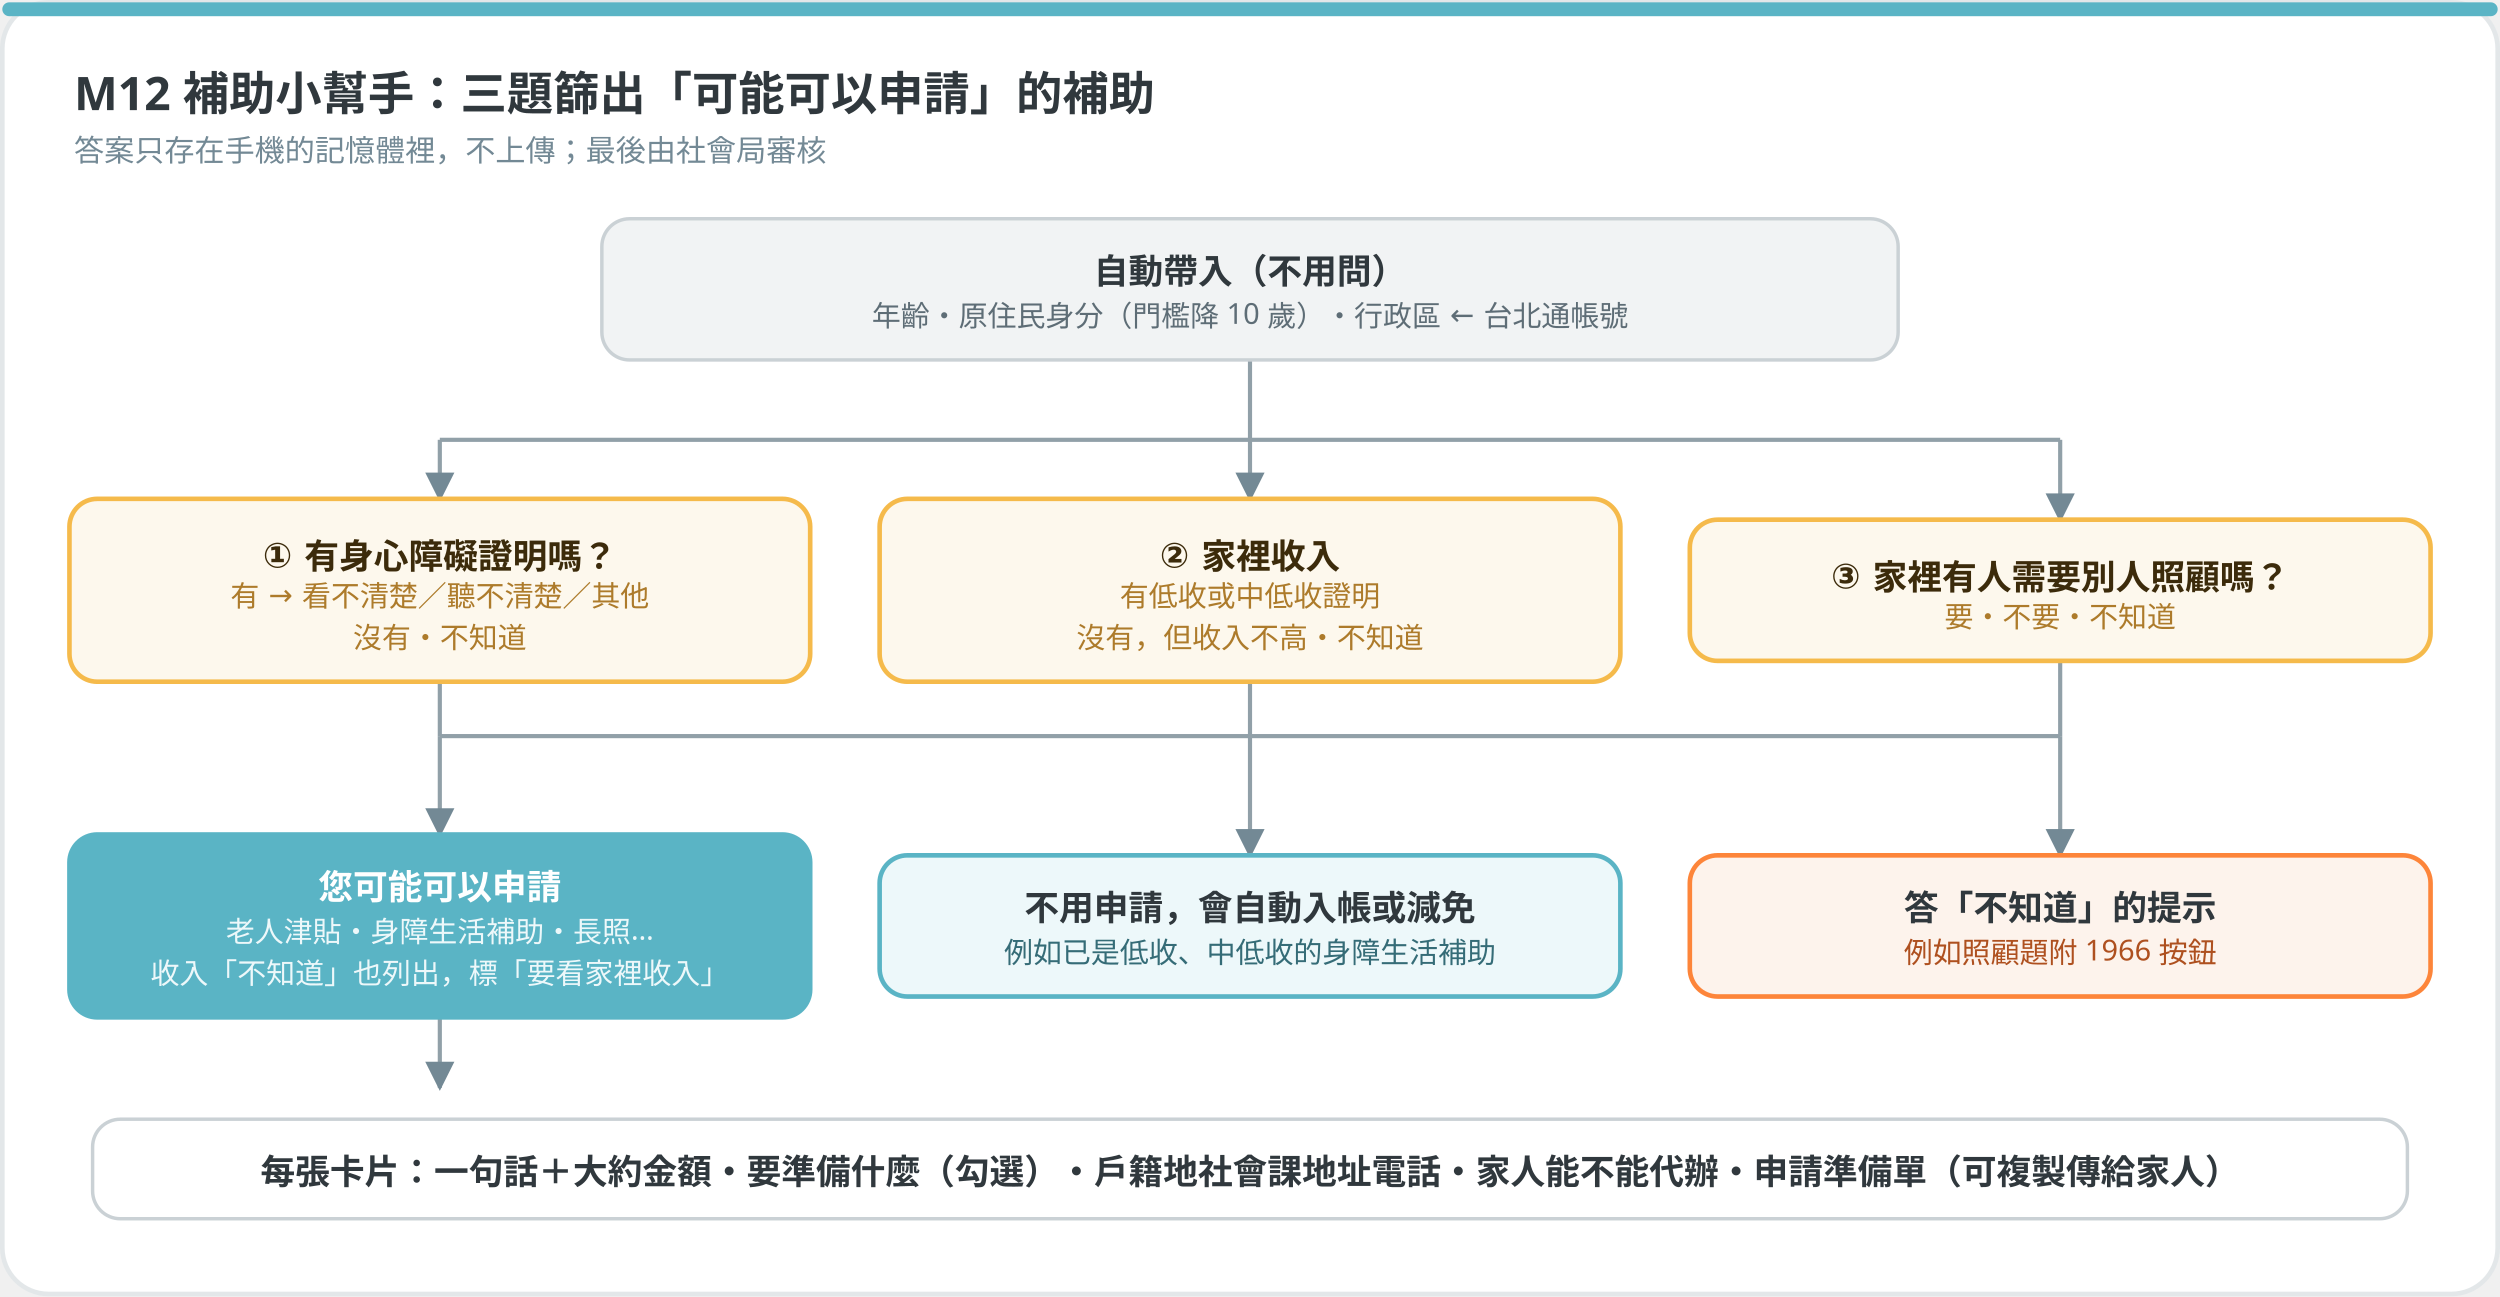
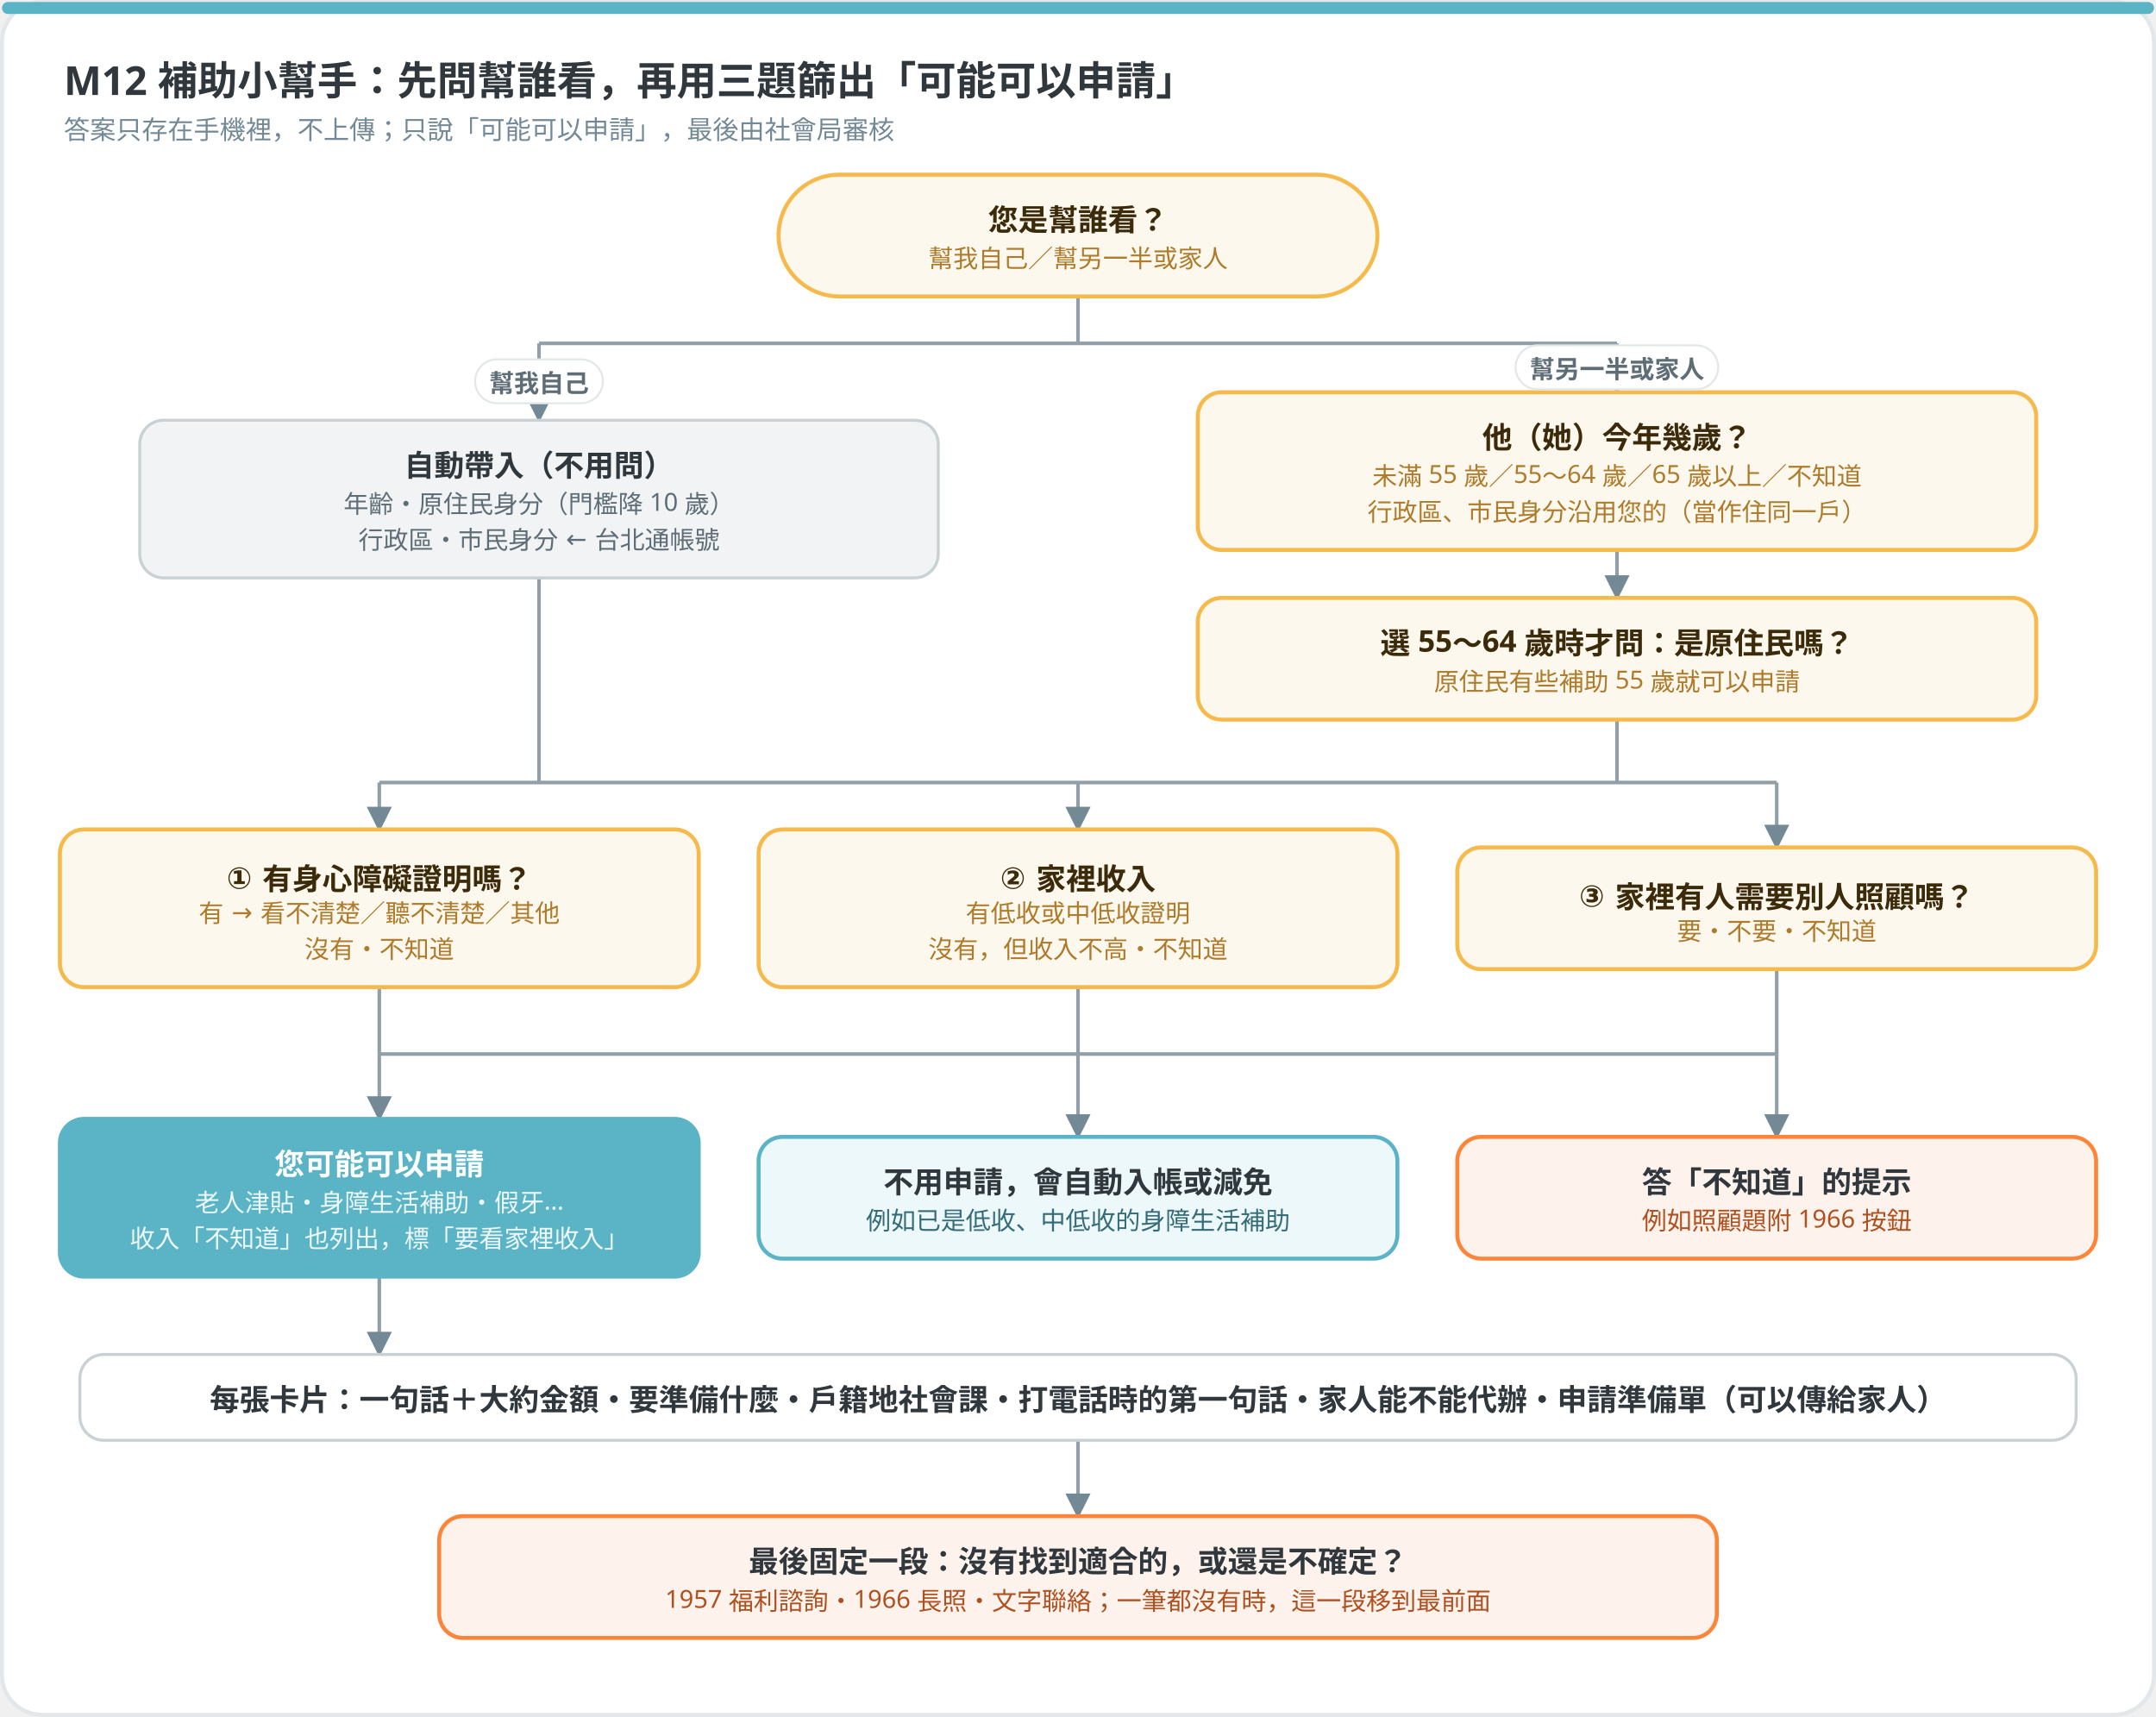
- <svg xmlns="http://www.w3.org/2000/svg" width="1080" height="560" viewBox="0 0 1080 560" font-family="'PingFang TC','Noto Sans TC','Microsoft JhengHei',system-ui,sans-serif" role="img" aria-label="M12 補助小幫手：三題篩出「可能可以申請」的補助">
+ <svg xmlns="http://www.w3.org/2000/svg" width="1080" height="860" viewBox="0 0 1080 860" font-family="'PingFang TC','Noto Sans TC','Microsoft JhengHei',system-ui,sans-serif" role="img" aria-label="M12 補助小幫手：先問幫誰看，再用三題篩出「可能可以申請」">
  <defs>
    <marker id="arrow" viewBox="0 0 10 10" refX="9" refY="5" markerWidth="7" markerHeight="7" orient="auto-start-reverse">
      <path d="M0,0 L10,5 L0,10 z" fill="#738995" />
    </marker>
    <marker id="arrow-start" viewBox="0 0 10 10" refX="1" refY="5" markerWidth="7" markerHeight="7" orient="auto-start-reverse">
      <path d="M10,0 L0,5 L10,10 z" fill="#738995" />
    </marker>
  </defs>
-   <rect x="1" y="1" width="1078" height="558" rx="20" fill="white" stroke="#E3E7E9" stroke-width="2" />
+   <rect x="1" y="1" width="1078" height="858" rx="20" fill="white" stroke="#E3E7E9" stroke-width="2" />
  <rect x="1" y="1" width="1078" height="6" rx="3" fill="#5AB4C5" />
-   <text x="32.0" y="38.0" font-size="20" font-weight="700" fill="#30383D" text-anchor="start" dominant-baseline="central">M12 補助小幫手：三題篩出「可能可以申請」的補助</text>
-   <text x="32.0" y="64.0" font-size="13" font-weight="400" fill="#738995" text-anchor="start" dominant-baseline="central">答案只存在手機的記憶體裡，不上傳；最後由社會局審核</text>
-   <path d="M540,155.5 V190 M190,190 H890" fill="none" stroke="#91A0A8" stroke-width="1.8" />
-   <path d="M190.0,190.0 L190.0,215.5" fill="none" stroke="#91A0A8" stroke-width="1.8" stroke-linejoin="round" marker-end="url(#arrow)" />
-   <path d="M540.0,190.0 L540.0,215.5" fill="none" stroke="#91A0A8" stroke-width="1.8" stroke-linejoin="round" marker-end="url(#arrow)" />
-   <path d="M890.0,190.0 L890.0,224.5" fill="none" stroke="#91A0A8" stroke-width="1.8" stroke-linejoin="round" marker-end="url(#arrow)" />
-   <path d="M190,294.5 V318 M540,294.5 V318 M890,285.5 V318 M190,318 H890" fill="none" stroke="#91A0A8" stroke-width="1.8" />
-   <path d="M190.0,318.0 L190.0,360.5" fill="none" stroke="#91A0A8" stroke-width="1.8" stroke-linejoin="round" marker-end="url(#arrow)" />
-   <path d="M540.0,318.0 L540.0,369.5" fill="none" stroke="#91A0A8" stroke-width="1.8" stroke-linejoin="round" marker-end="url(#arrow)" />
-   <path d="M890.0,318.0 L890.0,369.5" fill="none" stroke="#91A0A8" stroke-width="1.8" stroke-linejoin="round" marker-end="url(#arrow)" />
-   <path d="M190.0,439.5 L190.0,470.0" fill="none" stroke="#91A0A8" stroke-width="1.8" stroke-linejoin="round" marker-end="url(#arrow)" />
-   <rect x="260.0" y="94.5" width="560.0" height="61.0" rx="12.0" fill="#F1F3F4" stroke="#CAD1D5" stroke-width="1.5" />
-   <text x="540.0" y="116.0" font-size="15" font-weight="700" fill="#30383D" text-anchor="middle" dominant-baseline="central">自動帶入（不用問）</text>
-   <text x="540.0" y="135.5" font-size="12.5" font-weight="400" fill="#5E6D76" text-anchor="middle" dominant-baseline="central">年齡・原住民身分（門檻降 10 歲）・行政區 ← 台北通帳號</text>
-   <rect x="30.0" y="215.5" width="320.0" height="79.0" rx="12.0" fill="#FDF8ED" stroke="#F5BA4B" stroke-width="2" />
-   <text x="190.0" y="237.0" font-size="15" font-weight="700" fill="#3C2B0B" text-anchor="middle" dominant-baseline="central">① 有身心障礙證明嗎？</text>
-   <text x="190.0" y="256.5" font-size="12.5" font-weight="400" fill="#AD7B2B" text-anchor="middle" dominant-baseline="central">有 → 看不清楚／聽不清楚／其他</text>
-   <text x="190.0" y="274.5" font-size="12.5" font-weight="400" fill="#AD7B2B" text-anchor="middle" dominant-baseline="central">沒有・不知道</text>
-   <rect x="380.0" y="215.5" width="320.0" height="79.0" rx="12.0" fill="#FDF8ED" stroke="#F5BA4B" stroke-width="2" />
-   <text x="540.0" y="237.0" font-size="15" font-weight="700" fill="#3C2B0B" text-anchor="middle" dominant-baseline="central">② 家裡收入</text>
-   <text x="540.0" y="256.5" font-size="12.5" font-weight="400" fill="#AD7B2B" text-anchor="middle" dominant-baseline="central">有低收或中低收證明</text>
-   <text x="540.0" y="274.5" font-size="12.5" font-weight="400" fill="#AD7B2B" text-anchor="middle" dominant-baseline="central">沒有，但收入不高・不知道</text>
-   <rect x="730.0" y="224.5" width="320.0" height="61.0" rx="12.0" fill="#FDF8ED" stroke="#F5BA4B" stroke-width="2" />
-   <text x="890.0" y="246.0" font-size="15" font-weight="700" fill="#3C2B0B" text-anchor="middle" dominant-baseline="central">③ 家裡有人需要別人照顧嗎？</text>
-   <text x="890.0" y="265.5" font-size="12.5" font-weight="400" fill="#AD7B2B" text-anchor="middle" dominant-baseline="central">要・不要・不知道</text>
-   <rect x="30.0" y="360.5" width="320.0" height="79.0" rx="12.0" fill="#5AB4C5" stroke="#5AB4C5" stroke-width="2" />
-   <text x="190.0" y="382.0" font-size="15" font-weight="700" fill="#FFFFFF" text-anchor="middle" dominant-baseline="central">您可能可以申請</text>
-   <text x="190.0" y="401.5" font-size="12.5" font-weight="400" fill="#EDF8FA" text-anchor="middle" dominant-baseline="central">老人津貼・身障生活補助・長照…</text>
-   <text x="190.0" y="419.5" font-size="12.5" font-weight="400" fill="#EDF8FA" text-anchor="middle" dominant-baseline="central">收入「不知道」也列出，標「要看家裡收入」</text>
-   <rect x="380.0" y="369.5" width="320.0" height="61.0" rx="12.0" fill="#EDF8FA" stroke="#5AB4C5" stroke-width="2" />
-   <text x="540.0" y="391.0" font-size="15" font-weight="700" fill="#30383D" text-anchor="middle" dominant-baseline="central">不用申請，會自動入帳或減免</text>
-   <text x="540.0" y="410.5" font-size="12.5" font-weight="400" fill="#356C77" text-anchor="middle" dominant-baseline="central">例如已是低收、中低收的身障生活補助</text>
-   <rect x="730.0" y="369.5" width="320.0" height="61.0" rx="12.0" fill="#FDF3EC" stroke="#FD853A" stroke-width="2" />
-   <text x="890.0" y="391.0" font-size="15" font-weight="700" fill="#30383D" text-anchor="middle" dominant-baseline="central">答「不知道」的提示</text>
-   <text x="890.0" y="410.5" font-size="12.5" font-weight="400" fill="#AE501F" text-anchor="middle" dominant-baseline="central">例如照顧題附 1966 按鈕</text>
-   <rect x="40.0" y="483.5" width="1000.0" height="43.0" rx="12.0" fill="#FFFFFF" stroke="#CAD1D5" stroke-width="1.5" />
-   <text x="540.0" y="505.0" font-size="15" font-weight="700" fill="#30383D" text-anchor="middle" dominant-baseline="central">每張卡片：一句話＋大約金額・要準備什麼（勾選）・戶籍地社會課地址電話・家人能不能代辦・申請準備單（可複製傳給家人）</text>
+   <text x="32.0" y="38.0" font-size="20" font-weight="700" fill="#30383D" text-anchor="start" dominant-baseline="central">M12 補助小幫手：先問幫誰看，再用三題篩出「可能可以申請」</text>
+   <text x="32.0" y="64.0" font-size="13" font-weight="400" fill="#738995" text-anchor="start" dominant-baseline="central">答案只存在手機裡，不上傳；只說「可能可以申請」，最後由社會局審核</text>
+   <path d="M540,148.5 V172 M270,172 H810" fill="none" stroke="#91A0A8" stroke-width="1.8" />
+   <path d="M270.0,172.0 L270.0,210.5" fill="none" stroke="#91A0A8" stroke-width="1.8" stroke-linejoin="round" marker-end="url(#arrow)" />
+   <path d="M810.0,172.0 L810.0,196.5" fill="none" stroke="#91A0A8" stroke-width="1.8" stroke-linejoin="round" marker-end="url(#arrow)" />
+   <path d="M810.0,275.5 L810.0,299.5" fill="none" stroke="#91A0A8" stroke-width="1.8" stroke-linejoin="round" marker-end="url(#arrow)" />
+   <path d="M270,289.5 V392 M810,360.5 V392 M190,392 H890" fill="none" stroke="#91A0A8" stroke-width="1.8" />
+   <path d="M190.0,392.0 L190.0,415.5" fill="none" stroke="#91A0A8" stroke-width="1.8" stroke-linejoin="round" marker-end="url(#arrow)" />
+   <path d="M540.0,392.0 L540.0,415.5" fill="none" stroke="#91A0A8" stroke-width="1.8" stroke-linejoin="round" marker-end="url(#arrow)" />
+   <path d="M890.0,392.0 L890.0,424.5" fill="none" stroke="#91A0A8" stroke-width="1.8" stroke-linejoin="round" marker-end="url(#arrow)" />
+   <path d="M190,494.5 V528 M540,494.5 V528 M890,485.5 V528 M190,528 H890" fill="none" stroke="#91A0A8" stroke-width="1.8" />
+   <path d="M190.0,528.0 L190.0,560.5" fill="none" stroke="#91A0A8" stroke-width="1.8" stroke-linejoin="round" marker-end="url(#arrow)" />
+   <path d="M540.0,528.0 L540.0,569.5" fill="none" stroke="#91A0A8" stroke-width="1.8" stroke-linejoin="round" marker-end="url(#arrow)" />
+   <path d="M890.0,528.0 L890.0,569.5" fill="none" stroke="#91A0A8" stroke-width="1.8" stroke-linejoin="round" marker-end="url(#arrow)" />
+   <path d="M190.0,639.5 L190.0,678.5" fill="none" stroke="#91A0A8" stroke-width="1.8" stroke-linejoin="round" marker-end="url(#arrow)" />
+   <path d="M540.0,721.5 L540.0,759.5" fill="none" stroke="#91A0A8" stroke-width="1.8" stroke-linejoin="round" marker-end="url(#arrow)" />
+   <rect x="390.0" y="87.5" width="300.0" height="61.0" rx="30.5" fill="#FDF8ED" stroke="#F5BA4B" stroke-width="2" />
+   <text x="540.0" y="109.0" font-size="15" font-weight="700" fill="#3C2B0B" text-anchor="middle" dominant-baseline="central">您是幫誰看？</text>
+   <text x="540.0" y="128.5" font-size="12.5" font-weight="400" fill="#AD7B2B" text-anchor="middle" dominant-baseline="central">幫我自己／幫另一半或家人</text>
+   <rect x="70.0" y="210.5" width="400.0" height="79.0" rx="12.0" fill="#F1F3F4" stroke="#CAD1D5" stroke-width="1.5" />
+   <text x="270.0" y="232.0" font-size="15" font-weight="700" fill="#30383D" text-anchor="middle" dominant-baseline="central">自動帶入（不用問）</text>
+   <text x="270.0" y="251.5" font-size="12.5" font-weight="400" fill="#5E6D76" text-anchor="middle" dominant-baseline="central">年齡・原住民身分（門檻降 10 歲）</text>
+   <text x="270.0" y="269.5" font-size="12.5" font-weight="400" fill="#5E6D76" text-anchor="middle" dominant-baseline="central">行政區・市民身分 ← 台北通帳號</text>
+   <rect x="600.0" y="196.5" width="420.0" height="79.0" rx="12.0" fill="#FDF8ED" stroke="#F5BA4B" stroke-width="2" />
+   <text x="810.0" y="218.0" font-size="15" font-weight="700" fill="#3C2B0B" text-anchor="middle" dominant-baseline="central">他（她）今年幾歲？</text>
+   <text x="810.0" y="237.5" font-size="12.5" font-weight="400" fill="#AD7B2B" text-anchor="middle" dominant-baseline="central">未滿 55 歲／55～64 歲／65 歲以上／不知道</text>
+   <text x="810.0" y="255.5" font-size="12.5" font-weight="400" fill="#AD7B2B" text-anchor="middle" dominant-baseline="central">行政區、市民身分沿用您的（當作住同一戶）</text>
+   <rect x="600.0" y="299.5" width="420.0" height="61.0" rx="12.0" fill="#FDF8ED" stroke="#F5BA4B" stroke-width="2" />
+   <text x="810.0" y="321.0" font-size="15" font-weight="700" fill="#3C2B0B" text-anchor="middle" dominant-baseline="central">選 55～64 歲時才問：是原住民嗎？</text>
+   <text x="810.0" y="340.5" font-size="12.5" font-weight="400" fill="#AD7B2B" text-anchor="middle" dominant-baseline="central">原住民有些補助 55 歲就可以申請</text>
+   <rect x="30.0" y="415.5" width="320.0" height="79.0" rx="12.0" fill="#FDF8ED" stroke="#F5BA4B" stroke-width="2" />
+   <text x="190.0" y="437.0" font-size="15" font-weight="700" fill="#3C2B0B" text-anchor="middle" dominant-baseline="central">① 有身心障礙證明嗎？</text>
+   <text x="190.0" y="456.5" font-size="12.5" font-weight="400" fill="#AD7B2B" text-anchor="middle" dominant-baseline="central">有 → 看不清楚／聽不清楚／其他</text>
+   <text x="190.0" y="474.5" font-size="12.5" font-weight="400" fill="#AD7B2B" text-anchor="middle" dominant-baseline="central">沒有・不知道</text>
+   <rect x="380.0" y="415.5" width="320.0" height="79.0" rx="12.0" fill="#FDF8ED" stroke="#F5BA4B" stroke-width="2" />
+   <text x="540.0" y="437.0" font-size="15" font-weight="700" fill="#3C2B0B" text-anchor="middle" dominant-baseline="central">② 家裡收入</text>
+   <text x="540.0" y="456.5" font-size="12.5" font-weight="400" fill="#AD7B2B" text-anchor="middle" dominant-baseline="central">有低收或中低收證明</text>
+   <text x="540.0" y="474.5" font-size="12.5" font-weight="400" fill="#AD7B2B" text-anchor="middle" dominant-baseline="central">沒有，但收入不高・不知道</text>
+   <rect x="730.0" y="424.5" width="320.0" height="61.0" rx="12.0" fill="#FDF8ED" stroke="#F5BA4B" stroke-width="2" />
+   <text x="890.0" y="446.0" font-size="15" font-weight="700" fill="#3C2B0B" text-anchor="middle" dominant-baseline="central">③ 家裡有人需要別人照顧嗎？</text>
+   <text x="890.0" y="465.5" font-size="12.5" font-weight="400" fill="#AD7B2B" text-anchor="middle" dominant-baseline="central">要・不要・不知道</text>
+   <rect x="30.0" y="560.5" width="320.0" height="79.0" rx="12.0" fill="#5AB4C5" stroke="#5AB4C5" stroke-width="2" />
+   <text x="190.0" y="582.0" font-size="15" font-weight="700" fill="#FFFFFF" text-anchor="middle" dominant-baseline="central">您可能可以申請</text>
+   <text x="190.0" y="601.5" font-size="12.5" font-weight="400" fill="#EDF8FA" text-anchor="middle" dominant-baseline="central">老人津貼・身障生活補助・假牙…</text>
+   <text x="190.0" y="619.5" font-size="12.5" font-weight="400" fill="#EDF8FA" text-anchor="middle" dominant-baseline="central">收入「不知道」也列出，標「要看家裡收入」</text>
+   <rect x="380.0" y="569.5" width="320.0" height="61.0" rx="12.0" fill="#EDF8FA" stroke="#5AB4C5" stroke-width="2" />
+   <text x="540.0" y="591.0" font-size="15" font-weight="700" fill="#30383D" text-anchor="middle" dominant-baseline="central">不用申請，會自動入帳或減免</text>
+   <text x="540.0" y="610.5" font-size="12.5" font-weight="400" fill="#356C77" text-anchor="middle" dominant-baseline="central">例如已是低收、中低收的身障生活補助</text>
+   <rect x="730.0" y="569.5" width="320.0" height="61.0" rx="12.0" fill="#FDF3EC" stroke="#FD853A" stroke-width="2" />
+   <text x="890.0" y="591.0" font-size="15" font-weight="700" fill="#30383D" text-anchor="middle" dominant-baseline="central">答「不知道」的提示</text>
+   <text x="890.0" y="610.5" font-size="12.5" font-weight="400" fill="#AE501F" text-anchor="middle" dominant-baseline="central">例如照顧題附 1966 按鈕</text>
+   <rect x="40.0" y="678.5" width="1000.0" height="43.0" rx="12.0" fill="#FFFFFF" stroke="#CAD1D5" stroke-width="1.5" />
+   <text x="540.0" y="700.0" font-size="15" font-weight="700" fill="#30383D" text-anchor="middle" dominant-baseline="central">每張卡片：一句話＋大約金額・要準備什麼・戶籍地社會課・打電話時的第一句話・家人能不能代辦・申請準備單（可以傳給家人）</text>
+   <rect x="220.0" y="759.5" width="640.0" height="61.0" rx="12.0" fill="#FDF3EC" stroke="#FD853A" stroke-width="2" />
+   <text x="540.0" y="781.0" font-size="15" font-weight="700" fill="#30383D" text-anchor="middle" dominant-baseline="central">最後固定一段：沒有找到適合的，或還是不確定？</text>
+   <text x="540.0" y="800.5" font-size="12.5" font-weight="400" fill="#AE501F" text-anchor="middle" dominant-baseline="central">1957 福利諮詢・1966 長照・文字聯絡；一筆都沒有時，這一段移到最前面</text>
+   <rect x="238.0" y="180.0" width="64.0" height="22" rx="11" fill="white" stroke="#E3E7E9" />
+   <text x="270.0" y="191.0" font-size="12.5" font-weight="600" fill="#5E6D76" text-anchor="middle" dominant-baseline="central">幫我自己</text>
+   <rect x="759.2" y="173.0" width="101.5" height="22" rx="11" fill="white" stroke="#E3E7E9" />
+   <text x="810.0" y="184.0" font-size="12.5" font-weight="600" fill="#5E6D76" text-anchor="middle" dominant-baseline="central">幫另一半或家人</text>
</svg>
